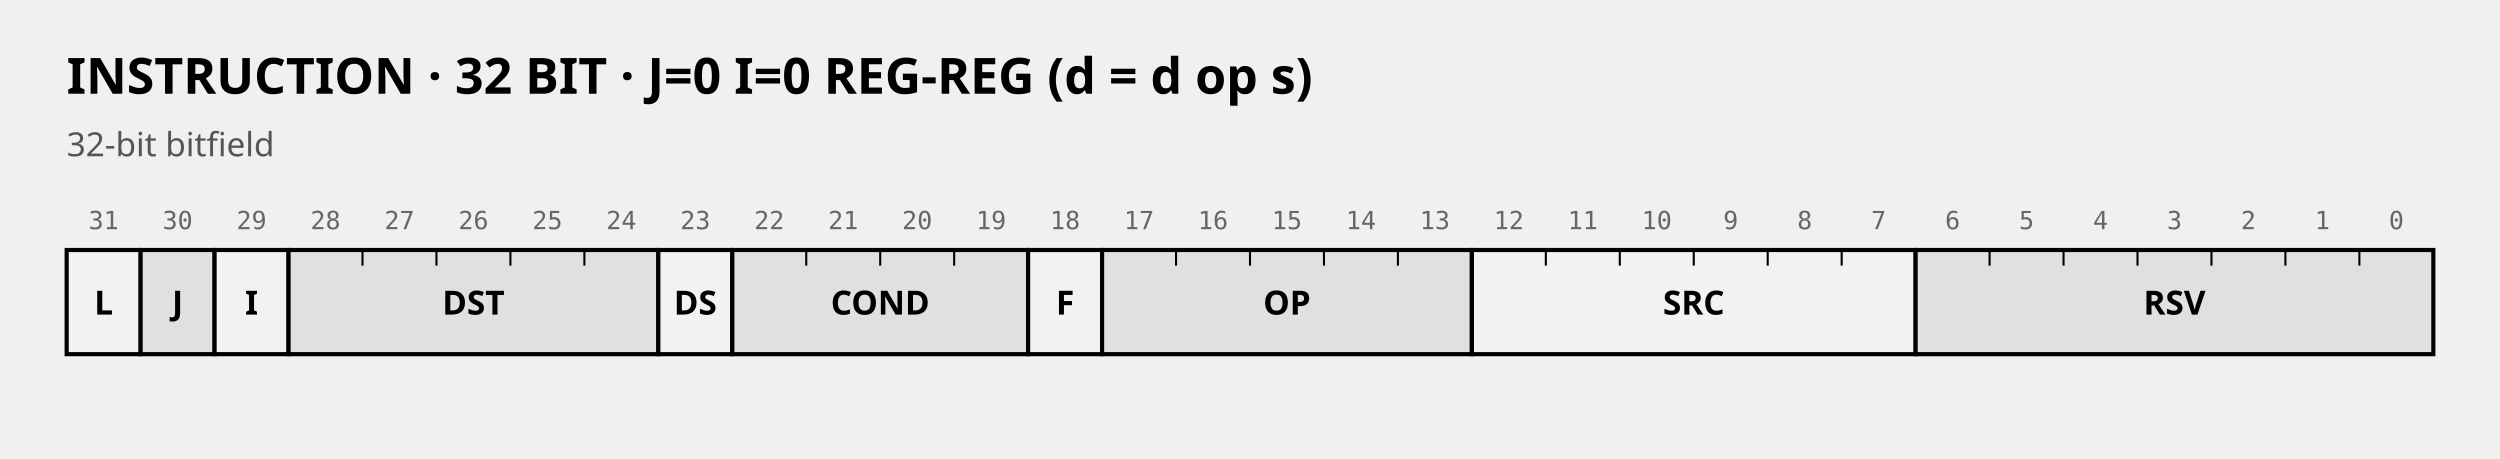
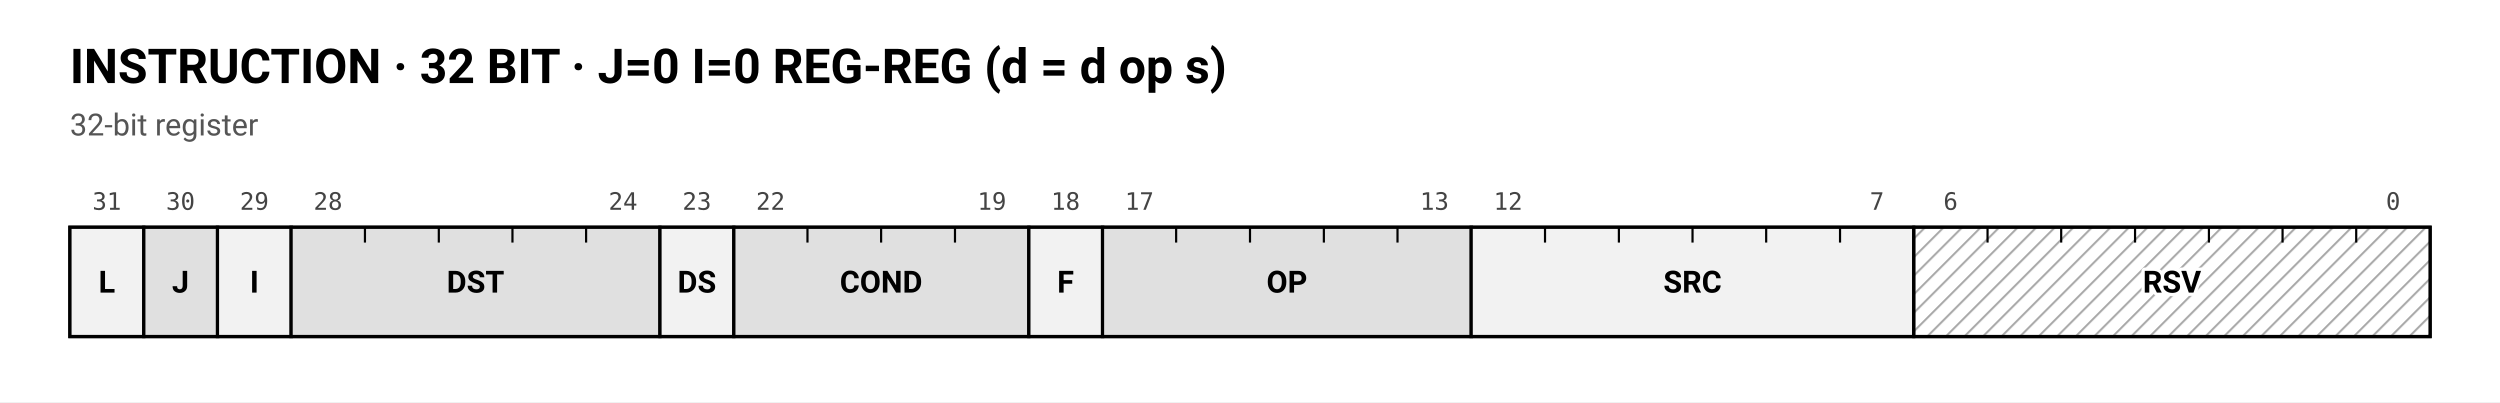
- <svg xmlns="http://www.w3.org/2000/svg" width="1200" height="220" viewBox="0 0 1200 220" style="background: #FFFFFF; font-family: -apple-system, BlinkMacSystemFont, 'Segoe UI', Roboto, Helvetica, Arial, sans-serif;">
-   <text x="32" y="45" style="font: 700 24px sans-serif; fill: #000000;">INSTRUCTION · 32 BIT · J=0 I=0 REG-REG (d = d op s)</text>
-   <text x="32" y="75" style="font: 16px sans-serif; fill: #555555;">32-bit bitfield</text>
-   <text x="49.75" y="110" text-anchor="middle" style="font: 12px monospace; fill:#666;">31</text>
-   <line x1="32.0" y1="120" x2="32.0" y2="170" stroke="#000000" stroke-dasharray="2,2" stroke-width="1" />
-   <text x="85.25" y="110" text-anchor="middle" style="font: 12px monospace; fill:#666;">30</text>
-   <line x1="67.5" y1="120" x2="67.5" y2="170" stroke="#000000" stroke-dasharray="2,2" stroke-width="1" />
-   <text x="120.75" y="110" text-anchor="middle" style="font: 12px monospace; fill:#666;">29</text>
-   <line x1="103.0" y1="120" x2="103.0" y2="170" stroke="#000000" stroke-dasharray="2,2" stroke-width="1" />
-   <text x="156.25" y="110" text-anchor="middle" style="font: 12px monospace; fill:#666;">28</text>
-   <line x1="138.5" y1="120" x2="138.5" y2="170" stroke="#000000" stroke-dasharray="2,2" stroke-width="1" />
-   <text x="191.75" y="110" text-anchor="middle" style="font: 12px monospace; fill:#666;">27</text>
-   <line x1="174.0" y1="120" x2="174.0" y2="170" stroke="#000000" stroke-dasharray="2,2" stroke-width="1" />
-   <text x="227.25" y="110" text-anchor="middle" style="font: 12px monospace; fill:#666;">26</text>
-   <line x1="209.5" y1="120" x2="209.5" y2="170" stroke="#000000" stroke-dasharray="2,2" stroke-width="1" />
-   <text x="262.75" y="110" text-anchor="middle" style="font: 12px monospace; fill:#666;">25</text>
-   <line x1="245.0" y1="120" x2="245.0" y2="170" stroke="#000000" stroke-dasharray="2,2" stroke-width="1" />
-   <text x="298.25" y="110" text-anchor="middle" style="font: 12px monospace; fill:#666;">24</text>
-   <line x1="280.5" y1="120" x2="280.5" y2="170" stroke="#000000" stroke-dasharray="2,2" stroke-width="1" />
-   <text x="333.75" y="110" text-anchor="middle" style="font: 12px monospace; fill:#666;">23</text>
-   <line x1="316.0" y1="120" x2="316.0" y2="170" stroke="#000000" stroke-dasharray="2,2" stroke-width="1" />
-   <text x="369.25" y="110" text-anchor="middle" style="font: 12px monospace; fill:#666;">22</text>
-   <line x1="351.5" y1="120" x2="351.5" y2="170" stroke="#000000" stroke-dasharray="2,2" stroke-width="1" />
-   <text x="404.75" y="110" text-anchor="middle" style="font: 12px monospace; fill:#666;">21</text>
-   <line x1="387.0" y1="120" x2="387.0" y2="170" stroke="#000000" stroke-dasharray="2,2" stroke-width="1" />
-   <text x="440.25" y="110" text-anchor="middle" style="font: 12px monospace; fill:#666;">20</text>
-   <line x1="422.5" y1="120" x2="422.5" y2="170" stroke="#000000" stroke-dasharray="2,2" stroke-width="1" />
-   <text x="475.75" y="110" text-anchor="middle" style="font: 12px monospace; fill:#666;">19</text>
-   <line x1="458.0" y1="120" x2="458.0" y2="170" stroke="#000000" stroke-dasharray="2,2" stroke-width="1" />
-   <text x="511.25" y="110" text-anchor="middle" style="font: 12px monospace; fill:#666;">18</text>
-   <line x1="493.5" y1="120" x2="493.5" y2="170" stroke="#000000" stroke-dasharray="2,2" stroke-width="1" />
-   <text x="546.75" y="110" text-anchor="middle" style="font: 12px monospace; fill:#666;">17</text>
-   <line x1="529.0" y1="120" x2="529.0" y2="170" stroke="#000000" stroke-dasharray="2,2" stroke-width="1" />
-   <text x="582.25" y="110" text-anchor="middle" style="font: 12px monospace; fill:#666;">16</text>
-   <line x1="564.5" y1="120" x2="564.5" y2="170" stroke="#000000" stroke-dasharray="2,2" stroke-width="1" />
-   <text x="617.75" y="110" text-anchor="middle" style="font: 12px monospace; fill:#666;">15</text>
-   <line x1="600.0" y1="120" x2="600.0" y2="170" stroke="#000000" stroke-dasharray="2,2" stroke-width="1" />
-   <text x="653.25" y="110" text-anchor="middle" style="font: 12px monospace; fill:#666;">14</text>
-   <line x1="635.5" y1="120" x2="635.5" y2="170" stroke="#000000" stroke-dasharray="2,2" stroke-width="1" />
-   <text x="688.75" y="110" text-anchor="middle" style="font: 12px monospace; fill:#666;">13</text>
-   <line x1="671.0" y1="120" x2="671.0" y2="170" stroke="#000000" stroke-dasharray="2,2" stroke-width="1" />
-   <text x="724.25" y="110" text-anchor="middle" style="font: 12px monospace; fill:#666;">12</text>
-   <line x1="706.5" y1="120" x2="706.5" y2="170" stroke="#000000" stroke-dasharray="2,2" stroke-width="1" />
-   <text x="759.75" y="110" text-anchor="middle" style="font: 12px monospace; fill:#666;">11</text>
-   <line x1="742.0" y1="120" x2="742.0" y2="170" stroke="#000000" stroke-dasharray="2,2" stroke-width="1" />
-   <text x="795.25" y="110" text-anchor="middle" style="font: 12px monospace; fill:#666;">10</text>
-   <line x1="777.5" y1="120" x2="777.5" y2="170" stroke="#000000" stroke-dasharray="2,2" stroke-width="1" />
-   <text x="830.75" y="110" text-anchor="middle" style="font: 12px monospace; fill:#666;">9</text>
-   <line x1="813.0" y1="120" x2="813.0" y2="170" stroke="#000000" stroke-dasharray="2,2" stroke-width="1" />
-   <text x="866.25" y="110" text-anchor="middle" style="font: 12px monospace; fill:#666;">8</text>
-   <line x1="848.5" y1="120" x2="848.5" y2="170" stroke="#000000" stroke-dasharray="2,2" stroke-width="1" />
-   <text x="901.75" y="110" text-anchor="middle" style="font: 12px monospace; fill:#666;">7</text>
-   <line x1="884.0" y1="120" x2="884.0" y2="170" stroke="#000000" stroke-dasharray="2,2" stroke-width="1" />
-   <text x="937.25" y="110" text-anchor="middle" style="font: 12px monospace; fill:#666;">6</text>
-   <line x1="919.5" y1="120" x2="919.5" y2="170" stroke="#000000" stroke-dasharray="2,2" stroke-width="1" />
-   <text x="972.75" y="110" text-anchor="middle" style="font: 12px monospace; fill:#666;">5</text>
-   <line x1="955.0" y1="120" x2="955.0" y2="170" stroke="#000000" stroke-dasharray="2,2" stroke-width="1" />
-   <text x="1008.25" y="110" text-anchor="middle" style="font: 12px monospace; fill:#666;">4</text>
-   <line x1="990.5" y1="120" x2="990.5" y2="170" stroke="#000000" stroke-dasharray="2,2" stroke-width="1" />
-   <text x="1043.75" y="110" text-anchor="middle" style="font: 12px monospace; fill:#666;">3</text>
-   <line x1="1026.0" y1="120" x2="1026.0" y2="170" stroke="#000000" stroke-dasharray="2,2" stroke-width="1" />
-   <text x="1079.25" y="110" text-anchor="middle" style="font: 12px monospace; fill:#666;">2</text>
-   <line x1="1061.5" y1="120" x2="1061.5" y2="170" stroke="#000000" stroke-dasharray="2,2" stroke-width="1" />
-   <text x="1114.75" y="110" text-anchor="middle" style="font: 12px monospace; fill:#666;">1</text>
-   <line x1="1097.0" y1="120" x2="1097.0" y2="170" stroke="#000000" stroke-dasharray="2,2" stroke-width="1" />
-   <text x="1150.25" y="110" text-anchor="middle" style="font: 12px monospace; fill:#666;">0</text>
-   <line x1="1132.5" y1="120" x2="1132.5" y2="170" stroke="#000000" stroke-dasharray="2,2" stroke-width="1" />
-   <line x1="1168.0" y1="120" x2="1168.0" y2="170" stroke="#000000" stroke-dasharray="2,2" stroke-width="1" />
-   <rect x="32.0" y="120" width="35.5" height="50" fill="#F2F2F2" stroke="#000000" stroke-width="2" />
-   <text x="49.75" y="151.0" text-anchor="middle" style="font: 700 16px sans-serif;">L</text>
-   <rect x="67.5" y="120" width="35.5" height="50" fill="#E0E0E0" stroke="#000000" stroke-width="2" />
-   <text x="85.25" y="151.0" text-anchor="middle" style="font: 700 16px sans-serif;">J</text>
-   <rect x="103.0" y="120" width="35.5" height="50" fill="#F2F2F2" stroke="#000000" stroke-width="2" />
-   <text x="120.75" y="151.0" text-anchor="middle" style="font: 700 16px sans-serif;">I</text>
-   <rect x="138.5" y="120" width="177.5" height="50" fill="#E0E0E0" stroke="#000000" stroke-width="2" />
-   <text x="227.25" y="151.0" text-anchor="middle" style="font: 700 16px sans-serif;">DST</text>
-   <rect x="316.0" y="120" width="35.5" height="50" fill="#F2F2F2" stroke="#000000" stroke-width="2" />
-   <text x="333.75" y="151.0" text-anchor="middle" style="font: 700 16px sans-serif;">DS</text>
-   <rect x="351.5" y="120" width="142.0" height="50" fill="#E0E0E0" stroke="#000000" stroke-width="2" />
-   <text x="422.5" y="151.0" text-anchor="middle" style="font: 700 16px sans-serif;">COND</text>
-   <rect x="493.5" y="120" width="35.5" height="50" fill="#F2F2F2" stroke="#000000" stroke-width="2" />
-   <text x="511.25" y="151.0" text-anchor="middle" style="font: 700 16px sans-serif;">F</text>
-   <rect x="529.0" y="120" width="177.5" height="50" fill="#E0E0E0" stroke="#000000" stroke-width="2" />
-   <text x="617.75" y="151.0" text-anchor="middle" style="font: 700 16px sans-serif;">OP</text>
-   <rect x="706.5" y="120" width="213.0" height="50" fill="#F2F2F2" stroke="#000000" stroke-width="2" />
-   <text x="813.0" y="151.0" text-anchor="middle" style="font: 700 16px sans-serif;">SRC</text>
-   <rect x="919.5" y="120" width="248.5" height="50" fill="#E0E0E0" stroke="#000000" stroke-width="2" />
-   <text x="1043.75" y="151.0" text-anchor="middle" style="font: 700 16px sans-serif;">RSV</text>
-   <line x1="32.0" y1="120" x2="32.0" y2="127.5" stroke="#000000" stroke-width="1" />
-   <line x1="67.5" y1="120" x2="67.5" y2="127.5" stroke="#000000" stroke-width="1" />
-   <line x1="103.0" y1="120" x2="103.0" y2="127.5" stroke="#000000" stroke-width="1" />
-   <line x1="138.5" y1="120" x2="138.5" y2="127.5" stroke="#000000" stroke-width="1" />
-   <line x1="174.0" y1="120" x2="174.0" y2="127.5" stroke="#000000" stroke-width="1" />
-   <line x1="209.5" y1="120" x2="209.5" y2="127.5" stroke="#000000" stroke-width="1" />
-   <line x1="245.0" y1="120" x2="245.0" y2="127.5" stroke="#000000" stroke-width="1" />
-   <line x1="280.5" y1="120" x2="280.5" y2="127.5" stroke="#000000" stroke-width="1" />
-   <line x1="316.0" y1="120" x2="316.0" y2="127.5" stroke="#000000" stroke-width="1" />
-   <line x1="351.5" y1="120" x2="351.5" y2="127.5" stroke="#000000" stroke-width="1" />
-   <line x1="387.0" y1="120" x2="387.0" y2="127.5" stroke="#000000" stroke-width="1" />
-   <line x1="422.5" y1="120" x2="422.5" y2="127.5" stroke="#000000" stroke-width="1" />
-   <line x1="458.0" y1="120" x2="458.0" y2="127.5" stroke="#000000" stroke-width="1" />
-   <line x1="493.5" y1="120" x2="493.5" y2="127.5" stroke="#000000" stroke-width="1" />
-   <line x1="529.0" y1="120" x2="529.0" y2="127.5" stroke="#000000" stroke-width="1" />
-   <line x1="564.5" y1="120" x2="564.5" y2="127.5" stroke="#000000" stroke-width="1" />
-   <line x1="600.0" y1="120" x2="600.0" y2="127.5" stroke="#000000" stroke-width="1" />
-   <line x1="635.5" y1="120" x2="635.5" y2="127.5" stroke="#000000" stroke-width="1" />
-   <line x1="671.0" y1="120" x2="671.0" y2="127.5" stroke="#000000" stroke-width="1" />
-   <line x1="706.5" y1="120" x2="706.5" y2="127.5" stroke="#000000" stroke-width="1" />
-   <line x1="742.0" y1="120" x2="742.0" y2="127.5" stroke="#000000" stroke-width="1" />
-   <line x1="777.5" y1="120" x2="777.5" y2="127.5" stroke="#000000" stroke-width="1" />
-   <line x1="813.0" y1="120" x2="813.0" y2="127.5" stroke="#000000" stroke-width="1" />
-   <line x1="848.5" y1="120" x2="848.5" y2="127.5" stroke="#000000" stroke-width="1" />
-   <line x1="884.0" y1="120" x2="884.0" y2="127.5" stroke="#000000" stroke-width="1" />
-   <line x1="919.5" y1="120" x2="919.5" y2="127.5" stroke="#000000" stroke-width="1" />
-   <line x1="955.0" y1="120" x2="955.0" y2="127.5" stroke="#000000" stroke-width="1" />
-   <line x1="990.5" y1="120" x2="990.5" y2="127.5" stroke="#000000" stroke-width="1" />
-   <line x1="1026.0" y1="120" x2="1026.0" y2="127.5" stroke="#000000" stroke-width="1" />
-   <line x1="1061.5" y1="120" x2="1061.5" y2="127.5" stroke="#000000" stroke-width="1" />
-   <line x1="1097.0" y1="120" x2="1097.0" y2="127.5" stroke="#000000" stroke-width="1" />
-   <line x1="1132.5" y1="120" x2="1132.5" y2="127.5" stroke="#000000" stroke-width="1" />
-   <line x1="1168.0" y1="120" x2="1168.0" y2="127.5" stroke="#000000" stroke-width="1" />
+ <svg xmlns="http://www.w3.org/2000/svg" width="1144" height="184" viewBox="0 0 1144 184">
+   <defs>
+     <pattern id="hatch" width="6" height="6" patternUnits="userSpaceOnUse" patternTransform="rotate(45)">
+       <rect width="6" height="6" fill="#FFFFFF" />
+       <line x1="0" y1="0" x2="0" y2="6" stroke="#B0B0B0" stroke-width="2" />
+     </pattern>
+     <pattern id="xpat" width="8" height="8" patternUnits="userSpaceOnUse">
+       <rect width="8" height="8" fill="#FFFFFF" />
+       <path d="M0 0L8 8M8 0L0 8" stroke="#C07070" stroke-width="1" />
+     </pattern>
+     <marker id="arr" viewBox="0 0 10 10" refX="9" refY="5" markerWidth="8" markerHeight="8" orient="auto">
+       <path d="M0 0L10 5L0 10z" fill="#000000" />
+     </marker>
+   </defs>
+   <style>text{font-family:-apple-system,BlinkMacSystemFont,"Segoe UI",Roboto,Helvetica,Arial,sans-serif}.m{font-family:ui-monospace,Menlo,Consolas,"DejaVu Sans Mono",monospace}</style>
+   <rect width="1144" height="184" fill="#FFFFFF" />
+   <text x="32" y="38" font-size="22" font-weight="700" fill="#000000">INSTRUCTION · 32 BIT · J=0 I=0 REG-REG (d = d op s)</text>
+   <text x="32" y="62" font-size="14" fill="#555555">32-bit register</text>
+   <text x="48.9" y="96" font-size="11" text-anchor="middle" fill="#444444" class="m">31</text>
+   <text x="82.6" y="96" font-size="11" text-anchor="middle" fill="#444444" class="m">30</text>
+   <text x="116.4" y="96" font-size="11" text-anchor="middle" fill="#444444" class="m">29</text>
+   <text x="150.1" y="96" font-size="11" text-anchor="middle" fill="#444444" class="m">28</text>
+   <text x="285.1" y="96" font-size="11" text-anchor="middle" fill="#444444" class="m">24</text>
+   <text x="318.9" y="96" font-size="11" text-anchor="middle" fill="#444444" class="m">23</text>
+   <text x="352.6" y="96" font-size="11" text-anchor="middle" fill="#444444" class="m">22</text>
+   <text x="453.9" y="96" font-size="11" text-anchor="middle" fill="#444444" class="m">19</text>
+   <text x="487.6" y="96" font-size="11" text-anchor="middle" fill="#444444" class="m">18</text>
+   <text x="521.4" y="96" font-size="11" text-anchor="middle" fill="#444444" class="m">17</text>
+   <text x="656.4" y="96" font-size="11" text-anchor="middle" fill="#444444" class="m">13</text>
+   <text x="690.1" y="96" font-size="11" text-anchor="middle" fill="#444444" class="m">12</text>
+   <text x="858.9" y="96" font-size="11" text-anchor="middle" fill="#444444" class="m">7</text>
+   <text x="892.6" y="96" font-size="11" text-anchor="middle" fill="#444444" class="m">6</text>
+   <text x="1095.1" y="96" font-size="11" text-anchor="middle" fill="#444444" class="m">0</text>
+   <rect x="32" y="104" width="1080" height="50" fill="#FFFFFF" stroke="#000000" stroke-width="1.5" />
+   <rect x="32" y="104" width="33.8" height="50" fill="#F2F2F2" stroke="#000000" stroke-width="1.5" />
+   <text x="48.9" y="133.9" font-size="14" text-anchor="middle" fill="#000000" font-weight="700">L</text>
+   <rect x="65.8" y="104" width="33.8" height="50" fill="#E0E0E0" stroke="#000000" stroke-width="1.5" />
+   <text x="82.6" y="133.9" font-size="14" text-anchor="middle" fill="#000000" font-weight="700">J</text>
+   <rect x="99.5" y="104" width="33.8" height="50" fill="#F2F2F2" stroke="#000000" stroke-width="1.5" />
+   <text x="116.4" y="133.9" font-size="14" text-anchor="middle" fill="#000000" font-weight="700">I</text>
+   <rect x="133.2" y="104" width="168.8" height="50" fill="#E0E0E0" stroke="#000000" stroke-width="1.5" />
+   <text x="217.6" y="133.9" font-size="14" text-anchor="middle" fill="#000000" font-weight="700">DST</text>
+   <line x1="167" y1="104" x2="167" y2="111" stroke="#000000" stroke-width="1" />
+   <line x1="200.8" y1="104" x2="200.8" y2="111" stroke="#000000" stroke-width="1" />
+   <line x1="234.5" y1="104" x2="234.5" y2="111" stroke="#000000" stroke-width="1" />
+   <line x1="268.2" y1="104" x2="268.2" y2="111" stroke="#000000" stroke-width="1" />
+   <rect x="302" y="104" width="33.8" height="50" fill="#F2F2F2" stroke="#000000" stroke-width="1.5" />
+   <text x="318.9" y="133.9" font-size="14" text-anchor="middle" fill="#000000" font-weight="700">DS</text>
+   <rect x="335.8" y="104" width="135" height="50" fill="#E0E0E0" stroke="#000000" stroke-width="1.5" />
+   <text x="403.2" y="133.9" font-size="14" text-anchor="middle" fill="#000000" font-weight="700">COND</text>
+   <line x1="369.5" y1="104" x2="369.5" y2="111" stroke="#000000" stroke-width="1" />
+   <line x1="403.2" y1="104" x2="403.2" y2="111" stroke="#000000" stroke-width="1" />
+   <line x1="437" y1="104" x2="437" y2="111" stroke="#000000" stroke-width="1" />
+   <rect x="470.8" y="104" width="33.8" height="50" fill="#F2F2F2" stroke="#000000" stroke-width="1.5" />
+   <text x="487.6" y="133.9" font-size="14" text-anchor="middle" fill="#000000" font-weight="700">F</text>
+   <rect x="504.5" y="104" width="168.8" height="50" fill="#E0E0E0" stroke="#000000" stroke-width="1.5" />
+   <text x="588.9" y="133.9" font-size="14" text-anchor="middle" fill="#000000" font-weight="700">OP</text>
+   <line x1="538.2" y1="104" x2="538.2" y2="111" stroke="#000000" stroke-width="1" />
+   <line x1="572" y1="104" x2="572" y2="111" stroke="#000000" stroke-width="1" />
+   <line x1="605.8" y1="104" x2="605.8" y2="111" stroke="#000000" stroke-width="1" />
+   <line x1="639.5" y1="104" x2="639.5" y2="111" stroke="#000000" stroke-width="1" />
+   <rect x="673.2" y="104" width="202.5" height="50" fill="#F2F2F2" stroke="#000000" stroke-width="1.5" />
+   <text x="774.5" y="133.9" font-size="14" text-anchor="middle" fill="#000000" font-weight="700">SRC</text>
+   <line x1="707" y1="104" x2="707" y2="111" stroke="#000000" stroke-width="1" />
+   <line x1="740.8" y1="104" x2="740.8" y2="111" stroke="#000000" stroke-width="1" />
+   <line x1="774.5" y1="104" x2="774.5" y2="111" stroke="#000000" stroke-width="1" />
+   <line x1="808.2" y1="104" x2="808.2" y2="111" stroke="#000000" stroke-width="1" />
+   <line x1="842" y1="104" x2="842" y2="111" stroke="#000000" stroke-width="1" />
+   <rect x="875.8" y="104" width="236.2" height="50" fill="url(#hatch)" stroke="#000000" stroke-width="1.5" />
+   <text x="993.9" y="133.9" font-size="14" text-anchor="middle" fill="#000000" font-weight="700" style="paint-order:stroke;stroke:#fff;stroke-width:3px;stroke-linejoin:round">RSV</text>
+   <line x1="909.5" y1="104" x2="909.5" y2="111" stroke="#000000" stroke-width="1" />
+   <line x1="943.2" y1="104" x2="943.2" y2="111" stroke="#000000" stroke-width="1" />
+   <line x1="977" y1="104" x2="977" y2="111" stroke="#000000" stroke-width="1" />
+   <line x1="1010.8" y1="104" x2="1010.8" y2="111" stroke="#000000" stroke-width="1" />
+   <line x1="1044.5" y1="104" x2="1044.5" y2="111" stroke="#000000" stroke-width="1" />
+   <line x1="1078.2" y1="104" x2="1078.2" y2="111" stroke="#000000" stroke-width="1" />
</svg>
